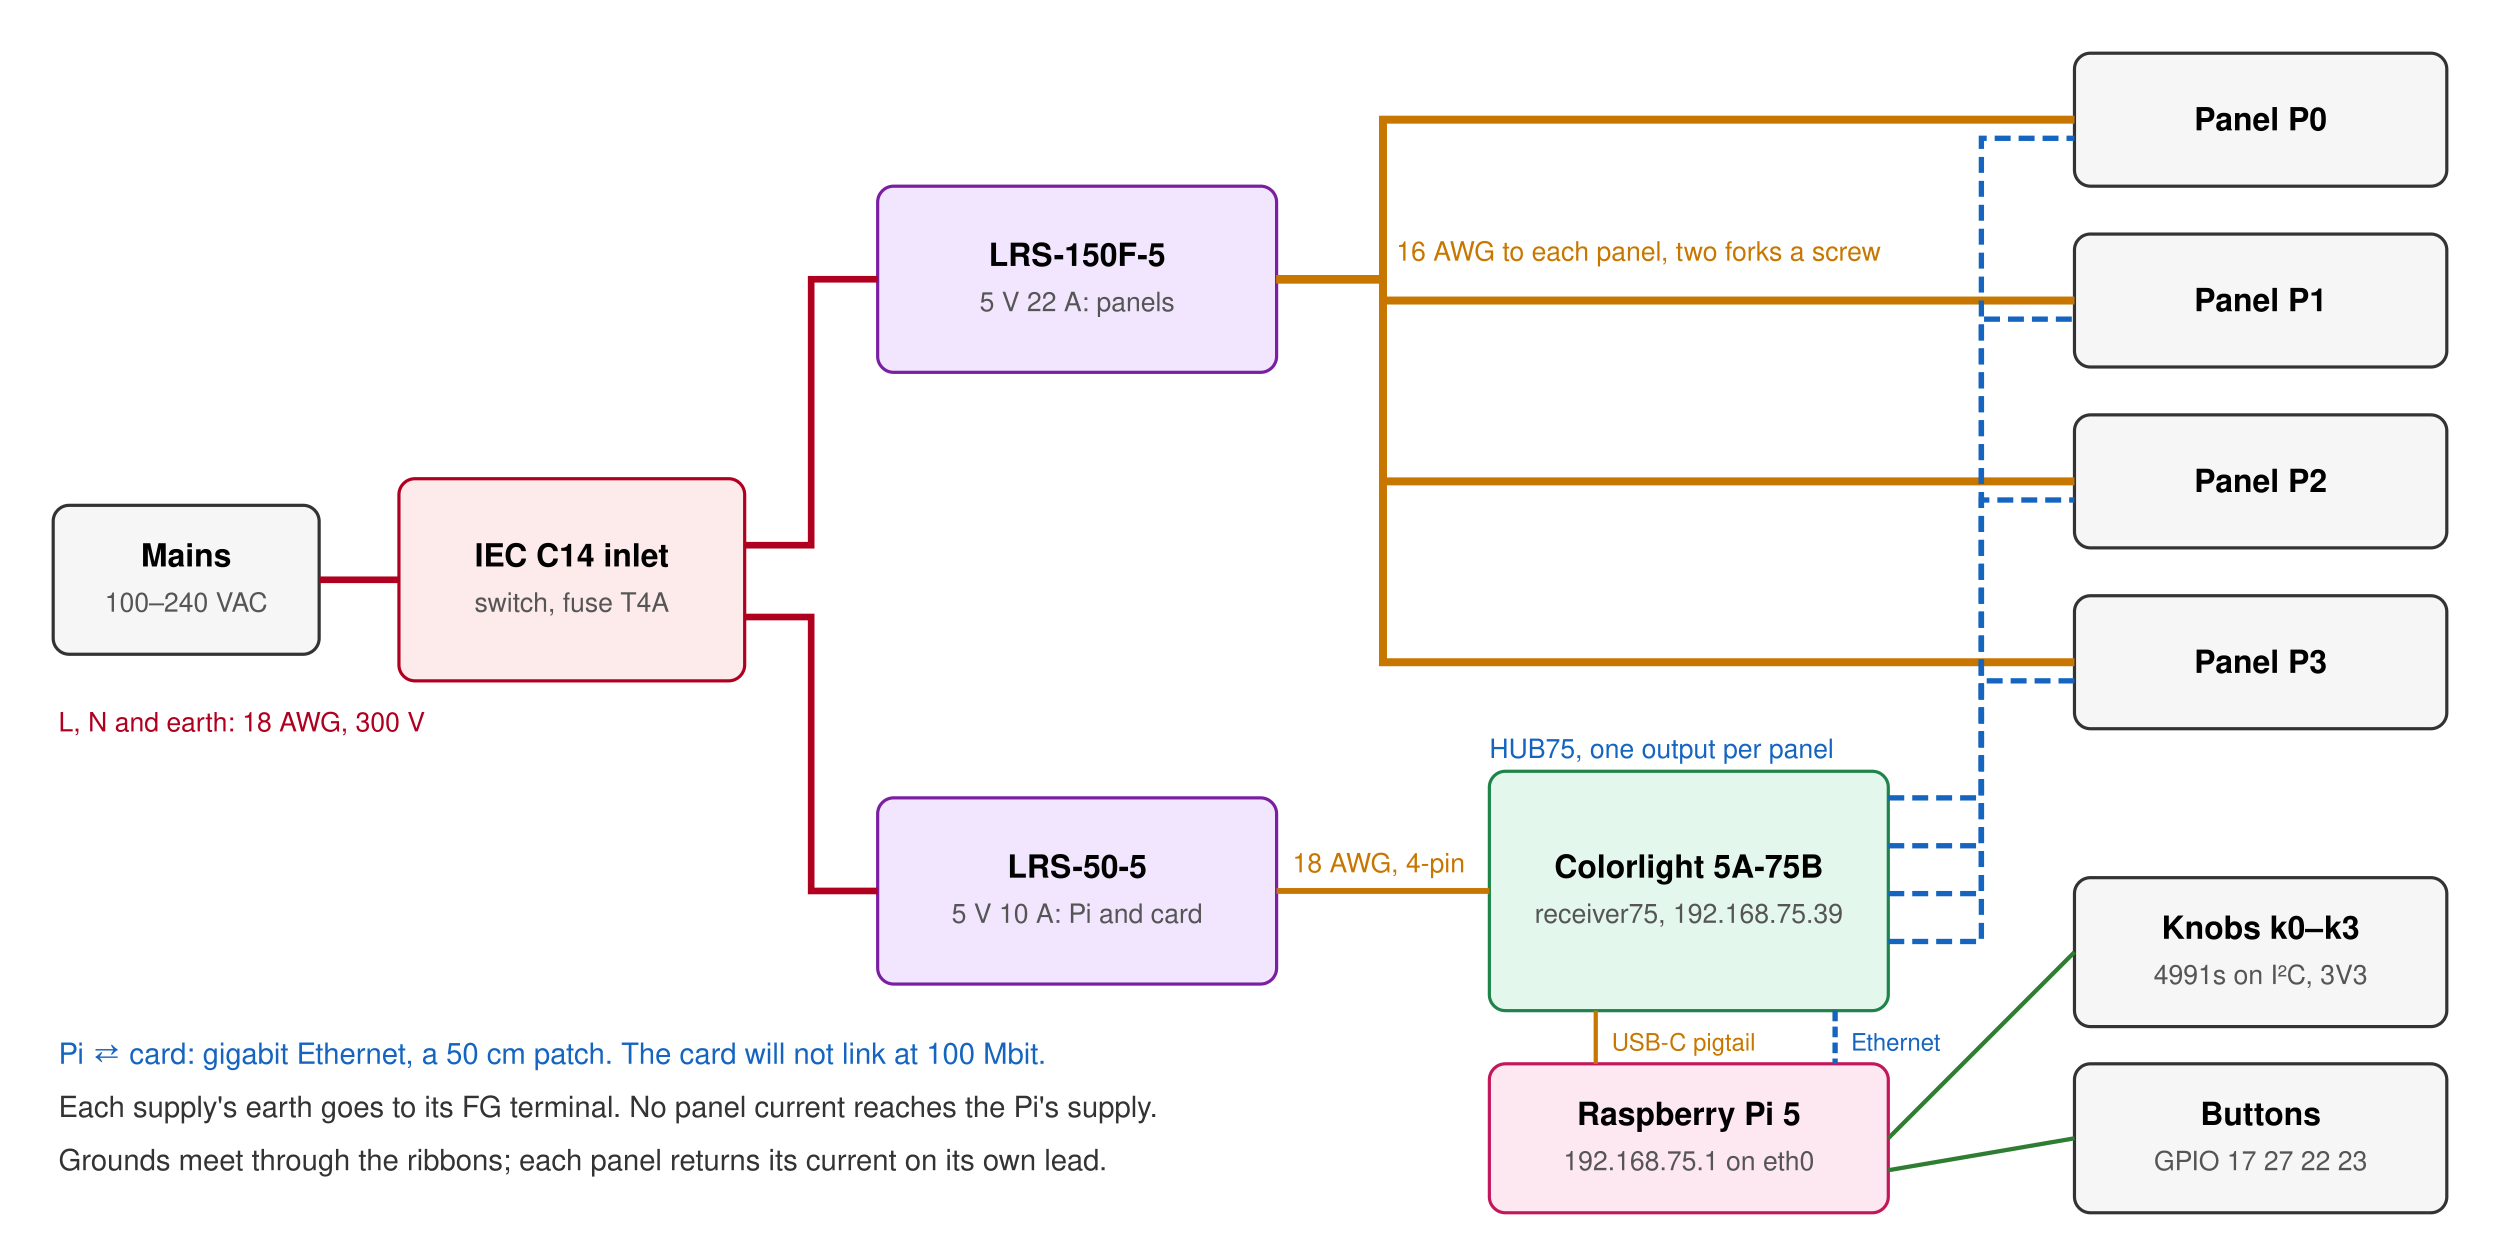
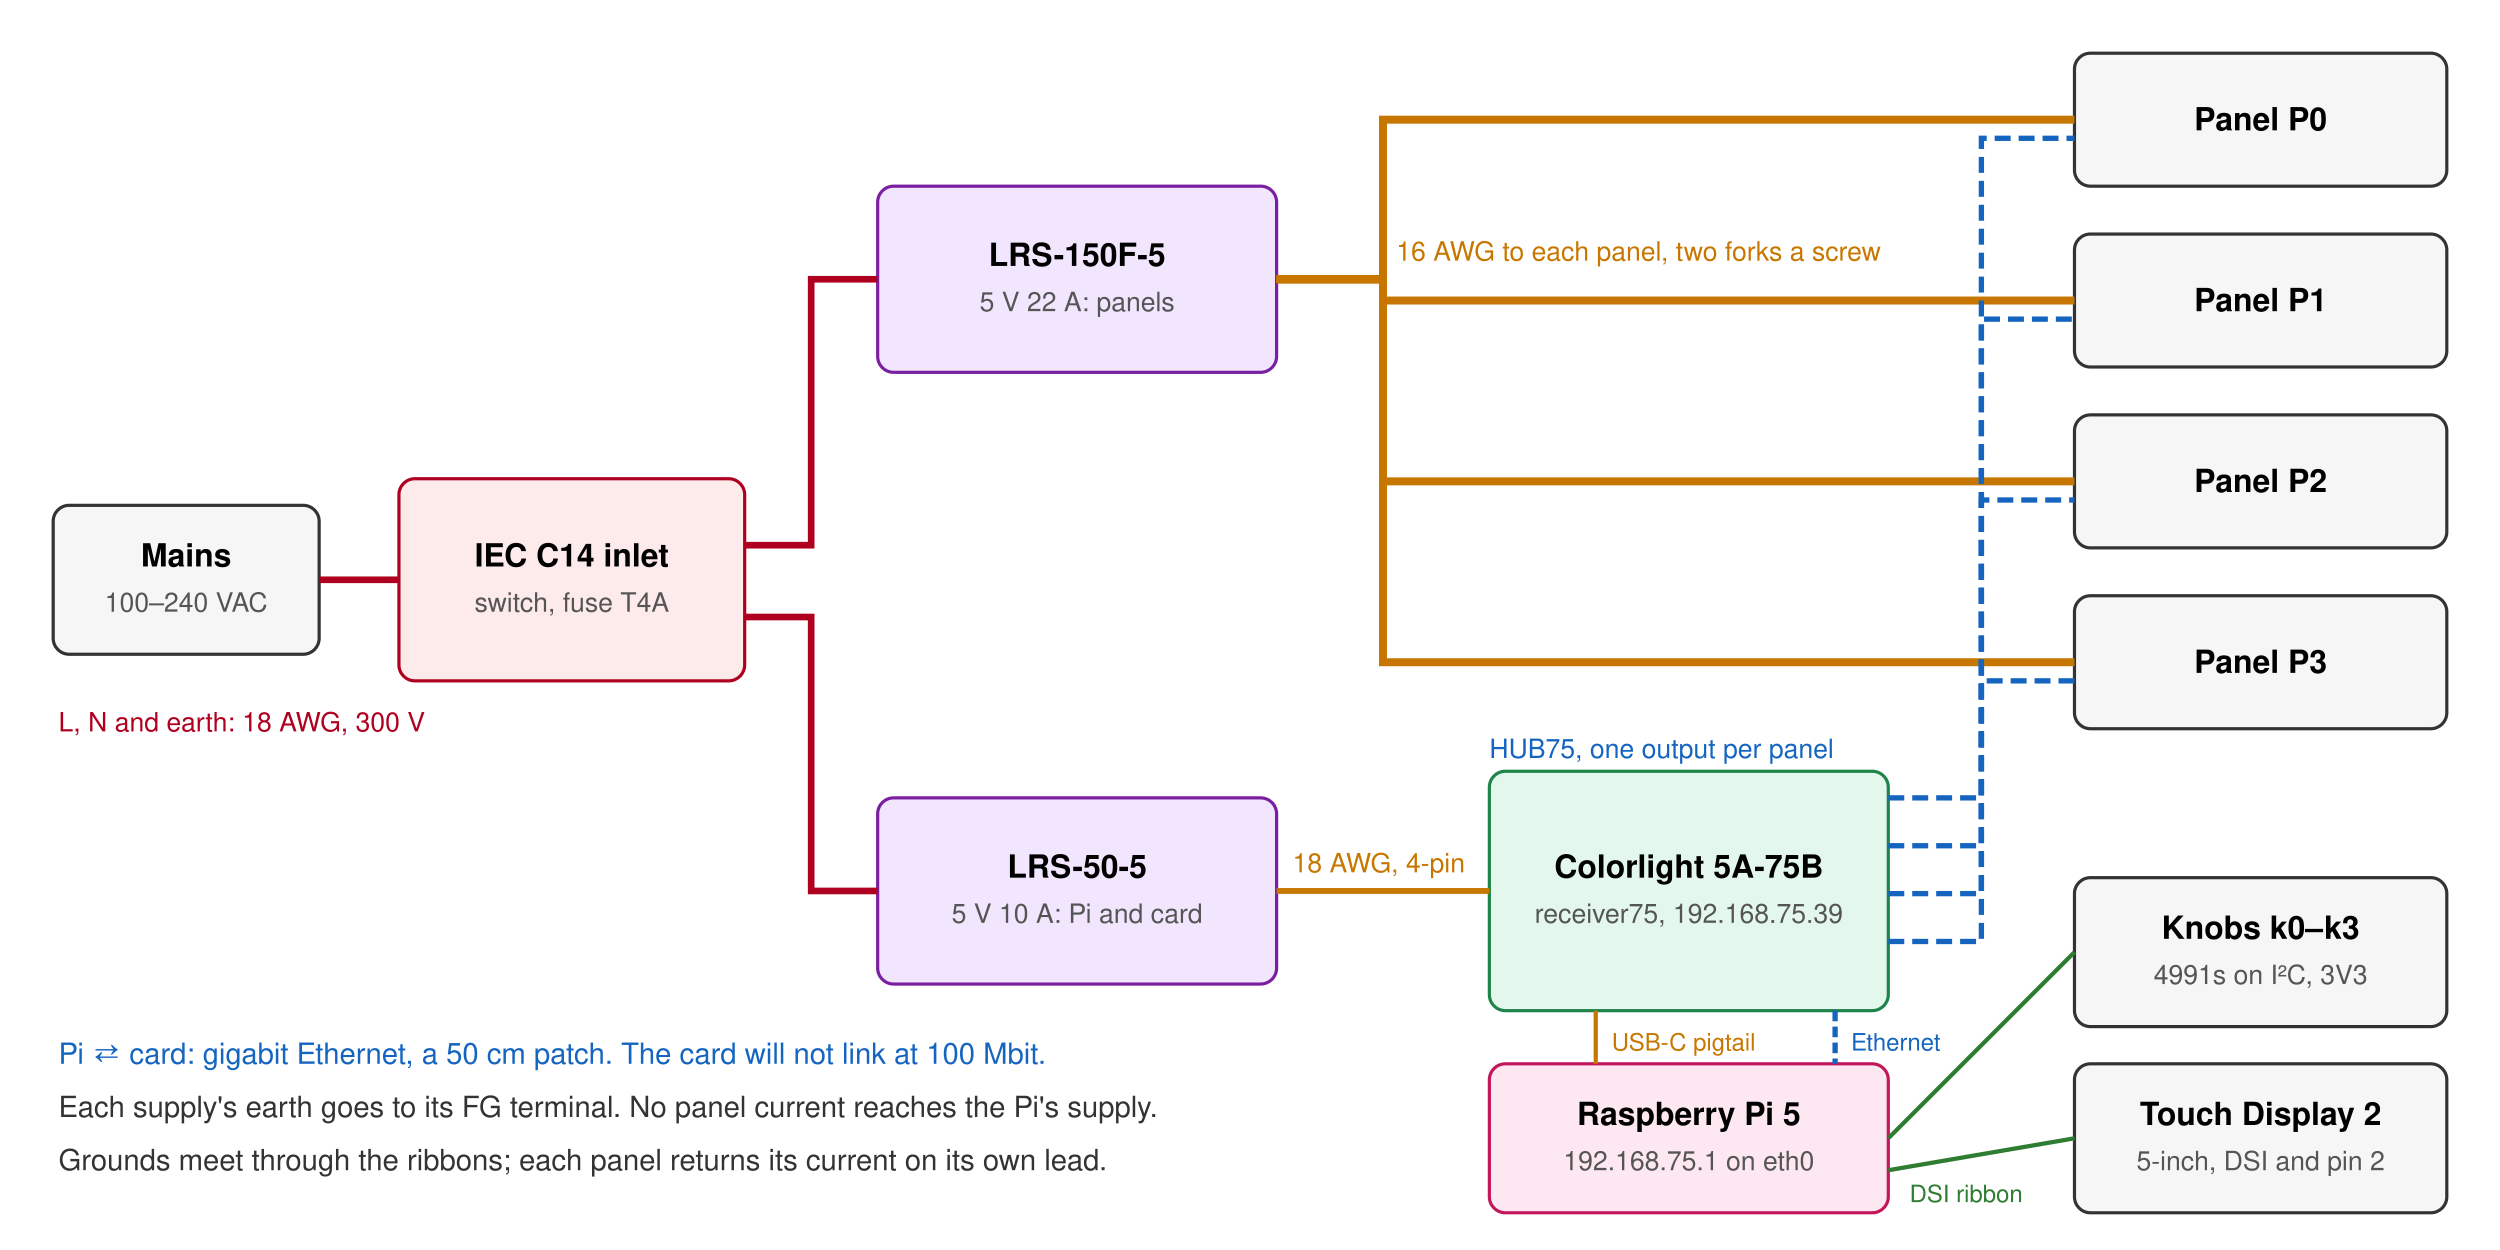
<svg xmlns="http://www.w3.org/2000/svg" viewBox="0 0 940 470" width="1504" height="752" font-family="Helvetica, Arial, sans-serif" font-size="12">
  <rect width="940" height="470" fill="#ffffff" />
  <rect x="20" y="190" width="100" height="56" rx="6" fill="#f6f6f6" stroke="#333" stroke-width="1.2" />
  <text x="70.0" y="213.0" text-anchor="middle" font-weight="bold">Mains</text>
  <text x="70.0" y="230.0" text-anchor="middle" font-size="10" fill="#555">100–240 VAC</text>
  <rect x="150" y="180" width="130" height="76" rx="6" fill="#fdeaea" stroke="#b00020" stroke-width="1.2" />
  <text x="215.0" y="213.0" text-anchor="middle" font-weight="bold">IEC C14 inlet</text>
  <text x="215.0" y="230.0" text-anchor="middle" font-size="10" fill="#555">switch, fuse T4A</text>
  <rect x="330" y="70" width="150" height="70" rx="6" fill="#f1e6fd" stroke="#7b1fa2" stroke-width="1.2" />
  <text x="405.0" y="100.0" text-anchor="middle" font-weight="bold">LRS-150F-5</text>
  <text x="405.0" y="117.0" text-anchor="middle" font-size="10" fill="#555">5 V 22 A: panels</text>
  <rect x="330" y="300" width="150" height="70" rx="6" fill="#f1e6fd" stroke="#7b1fa2" stroke-width="1.2" />
  <text x="405.0" y="330.0" text-anchor="middle" font-weight="bold">LRS-50-5</text>
  <text x="405.0" y="347.0" text-anchor="middle" font-size="10" fill="#555">5 V 10 A: Pi and card</text>
  <rect x="560" y="290" width="150" height="90" rx="6" fill="#e3f7ec" stroke="#1e8449" stroke-width="1.2" />
  <text x="635.0" y="330.0" text-anchor="middle" font-weight="bold">Colorlight 5A-75B</text>
  <text x="635.0" y="347.0" text-anchor="middle" font-size="10" fill="#555">receiver75, 192.168.75.39</text>
  <rect x="560" y="400" width="150" height="56" rx="6" fill="#fde7f0" stroke="#c2185b" stroke-width="1.2" />
  <text x="635.0" y="423.0" text-anchor="middle" font-weight="bold">Raspberry Pi 5</text>
  <text x="635.0" y="440.0" text-anchor="middle" font-size="10" fill="#555">192.168.75.1 on eth0</text>
  <rect x="780" y="20" width="140" height="50" rx="6" fill="#f6f6f6" stroke="#333" stroke-width="1.2" />
  <text x="850.0" y="49.0" text-anchor="middle" font-weight="bold">Panel P0</text>
  <rect x="780" y="88" width="140" height="50" rx="6" fill="#f6f6f6" stroke="#333" stroke-width="1.2" />
  <text x="850.0" y="117.0" text-anchor="middle" font-weight="bold">Panel P1</text>
  <rect x="780" y="156" width="140" height="50" rx="6" fill="#f6f6f6" stroke="#333" stroke-width="1.2" />
  <text x="850.0" y="185.0" text-anchor="middle" font-weight="bold">Panel P2</text>
  <rect x="780" y="224" width="140" height="50" rx="6" fill="#f6f6f6" stroke="#333" stroke-width="1.2" />
  <text x="850.0" y="253.0" text-anchor="middle" font-weight="bold">Panel P3</text>
  <rect x="780" y="330" width="140" height="56" rx="6" fill="#f6f6f6" stroke="#333" stroke-width="1.2" />
  <text x="850.0" y="353.0" text-anchor="middle" font-weight="bold">Knobs k0–k3</text>
  <text x="850.0" y="370.0" text-anchor="middle" font-size="10" fill="#555">4991s on I²C, 3V3</text>
  <rect x="780" y="400" width="140" height="56" rx="6" fill="#f6f6f6" stroke="#333" stroke-width="1.2" />
-   <text x="850.0" y="423.0" text-anchor="middle" font-weight="bold">Buttons</text>
-   <text x="850.0" y="440.0" text-anchor="middle" font-size="10" fill="#555">GPIO 17 27 22 23</text>
+   <text x="850.0" y="423.0" text-anchor="middle" font-weight="bold">Touch Display 2</text>
+   <text x="850.0" y="440.0" text-anchor="middle" font-size="10" fill="#555">5-inch, DSI and pin 2</text>
  <polyline points="120,218 150,218" fill="none" stroke="#b00020" stroke-width="2.5" />
  <polyline points="280,205 305,205 305,105 330,105" fill="none" stroke="#b00020" stroke-width="2.5" />
  <polyline points="280,232 305,232 305,335 330,335" fill="none" stroke="#b00020" stroke-width="2.5" />
  <text x="22" y="275" font-size="10" fill="#b00020">L, N and earth: 18 AWG, 300 V</text>
  <polyline points="480,105 520,105 520,45 780,45" fill="none" stroke="#c77700" stroke-width="3" />
  <polyline points="480,105 520,105 520,113 780,113" fill="none" stroke="#c77700" stroke-width="3" />
  <polyline points="480,105 520,105 520,181 780,181" fill="none" stroke="#c77700" stroke-width="3" />
  <polyline points="480,105 520,105 520,249 780,249" fill="none" stroke="#c77700" stroke-width="3" />
  <text x="525" y="98" font-size="10" fill="#c77700">16 AWG to each panel, two forks a screw</text>
  <polyline points="480,335 560,335" fill="none" stroke="#c77700" stroke-width="2.2" />
  <text x="486" y="328" font-size="10" fill="#c77700">18 AWG, 4-pin</text>
  <polyline points="600,380 600,400" fill="none" stroke="#c77700" stroke-width="1.6" />
  <text x="606" y="395" font-size="9" fill="#c77700">USB-C pigtail</text>
  <polyline points="690,380 690,400" fill="none" stroke="#1565c0" stroke-width="2" stroke-dasharray="4 2" />
  <text x="696" y="395" font-size="9" fill="#1565c0">Ethernet</text>
  <polyline points="710,300 745,300 745,52 780,52" fill="none" stroke="#1565c0" stroke-width="2" stroke-dasharray="6 3" />
  <polyline points="710,318 745,318 745,120 780,120" fill="none" stroke="#1565c0" stroke-width="2" stroke-dasharray="6 3" />
  <polyline points="710,336 745,336 745,188 780,188" fill="none" stroke="#1565c0" stroke-width="2" stroke-dasharray="6 3" />
  <polyline points="710,354 745,354 745,256 780,256" fill="none" stroke="#1565c0" stroke-width="2" stroke-dasharray="6 3" />
  <text x="560" y="285" font-size="10" fill="#1565c0">HUB75, one output per panel</text>
  <polyline points="710,428 780,358" fill="none" stroke="#2e7d32" stroke-width="1.6" />
  <polyline points="710,440 780,428" fill="none" stroke="#2e7d32" stroke-width="1.6" />
+   <text x="718" y="452" font-size="9" fill="#2e7d32">DSI ribbon</text>
  <text x="22" y="400" font-size="11" fill="#1565c0">Pi ⇄ card: gigabit Ethernet, a 50 cm patch. The card will not link at 100 Mbit.</text>
  <text x="22" y="420" font-size="11" fill="#333">Each supply's earth goes to its FG terminal. No panel current reaches the Pi's supply.</text>
  <text x="22" y="440" font-size="11" fill="#333">Grounds meet through the ribbons; each panel returns its current on its own lead.</text>
</svg>
